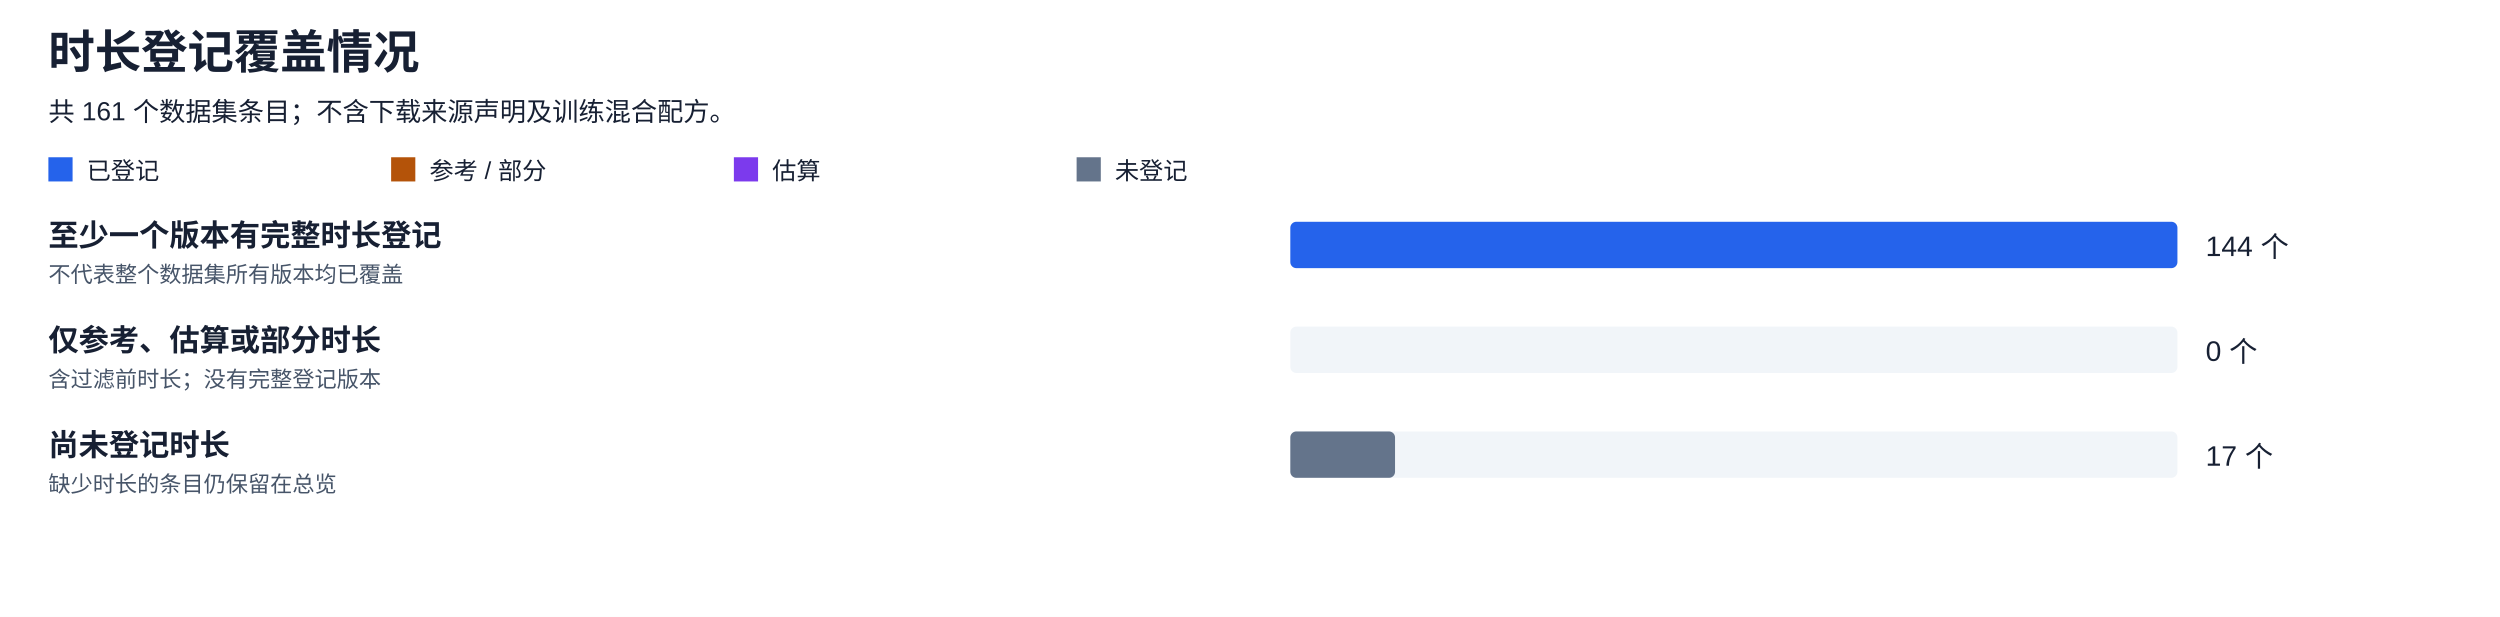
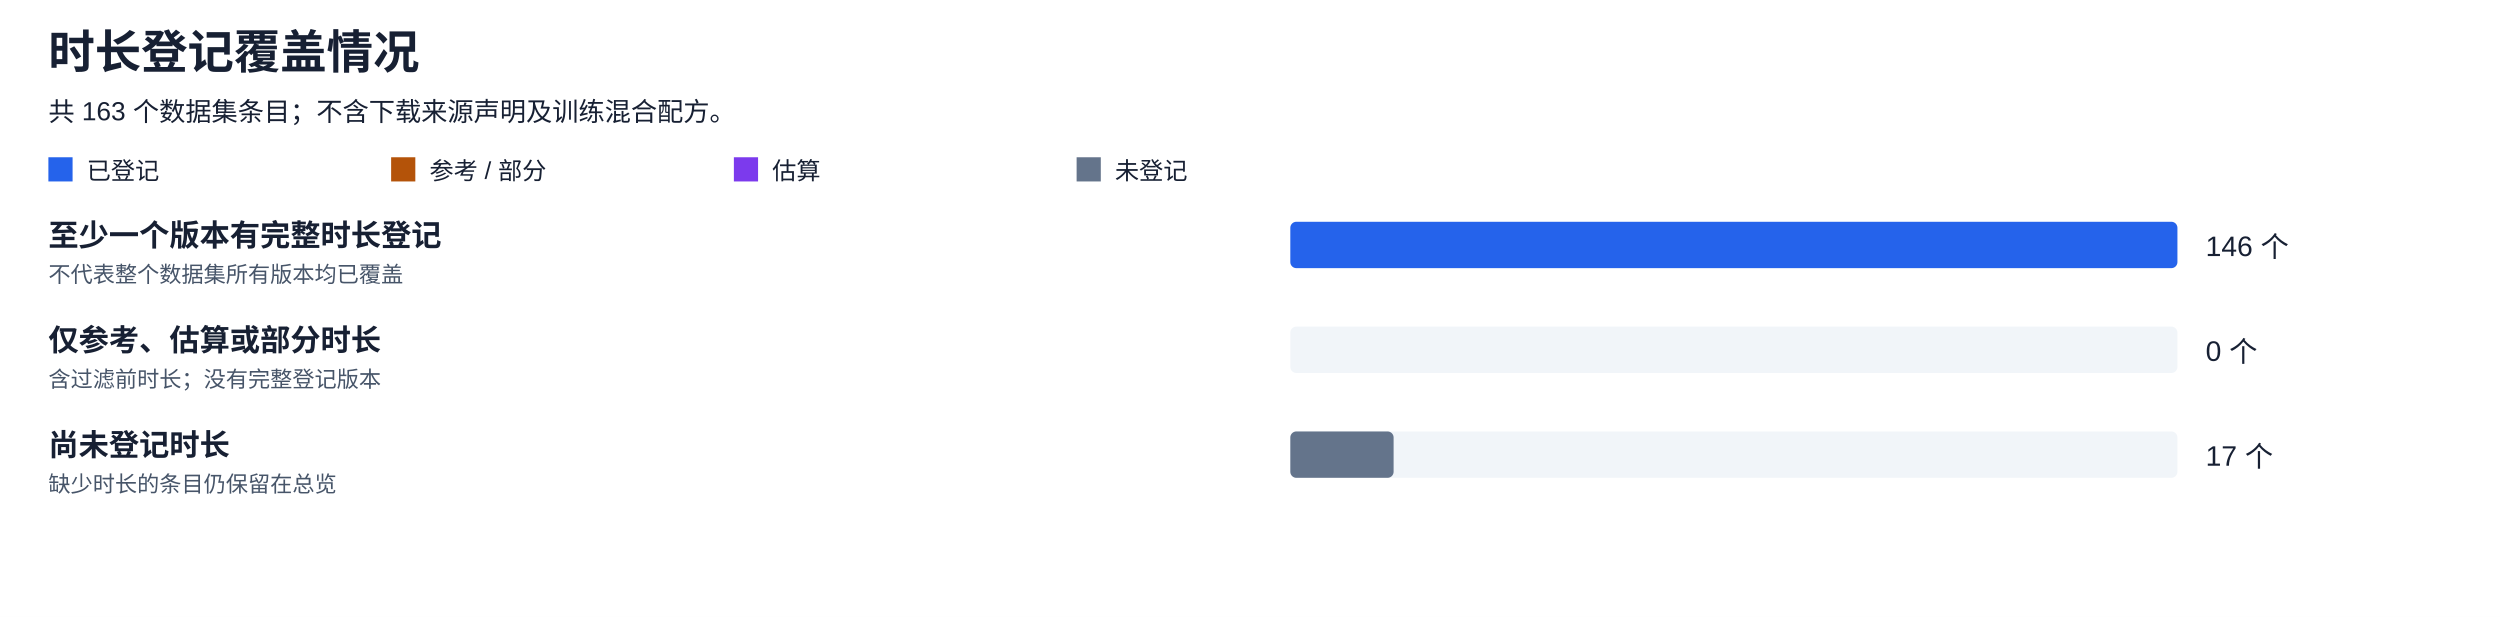
<svg xmlns="http://www.w3.org/2000/svg" width="1240" height="306" viewBox="0 0 1240 306" role="img" aria-labelledby="title desc">
  <rect width="100%" height="100%" fill="white" />
  <g font-family="Arial, Noto Sans CJK SC, Microsoft YaHei, sans-serif" fill="#172033">
    <text x="24" y="34" font-size="23" font-weight="700">时长登记覆盖情况</text>
-     <text x="24" y="60" font-size="13">共 161 个数据集条目；不含下载来源声明及训练混合配方。</text>
+     <text x="24" y="60" font-size="13">共 163 个数据集条目；不含下载来源声明及训练混合配方。</text>
    <rect x="24" y="78" width="12" height="12" fill="#2563eb" />
    <text x="43" y="89" font-size="12">已登记</text>
    <rect x="194" y="78" width="12" height="12" fill="#b45309" />
    <text x="213" y="89" font-size="12">参考 / 部分</text>
    <rect x="364" y="78" width="12" height="12" fill="#7c3aed" />
    <text x="383" y="89" font-size="12">估算</text>
    <rect x="534" y="78" width="12" height="12" fill="#64748b" />
    <text x="553" y="89" font-size="12">未登记</text>
    <text x="24" y="122" font-size="15" font-weight="600">至少一个版本有完整时长登记</text>
    <text x="24" y="140" font-size="11" fill="#475569">不代表整个数据集所有版本均已覆盖</text>
    <rect x="640" y="110" width="440" height="23" rx="3" fill="#f1f5f9" />
    <rect x="640" y="110" width="440.00" height="23" rx="3" fill="#2563eb" />
-     <text x="1094" y="127" font-size="14">144 个</text>
+     <text x="1094" y="127" font-size="14">146 个</text>
    <text x="24" y="174" font-size="15" font-weight="600">仅参考、估算或部分时长</text>
    <text x="24" y="192" font-size="11" fill="#475569">含过滤前时长；没有完整登记版本</text>
    <rect x="640" y="162" width="440" height="23" rx="3" fill="#f1f5f9" />
    <rect x="640" y="162" width="0.00" height="23" rx="3" fill="#b45309" />
    <text x="1094" y="179" font-size="14">0 个</text>
    <text x="24" y="226" font-size="15" font-weight="600">尚未登记时长</text>
    <text x="24" y="244" font-size="11" fill="#475569">缺少时长的条目仍保留在总览</text>
    <rect x="640" y="214" width="440" height="23" rx="3" fill="#f1f5f9" />
-     <rect x="640" y="214" width="51.94" height="23" rx="3" fill="#64748b" />
+     <rect x="640" y="214" width="51.23" height="23" rx="3" fill="#64748b" />
    <text x="1094" y="231" font-size="14">17 个</text>
  </g>
</svg>
